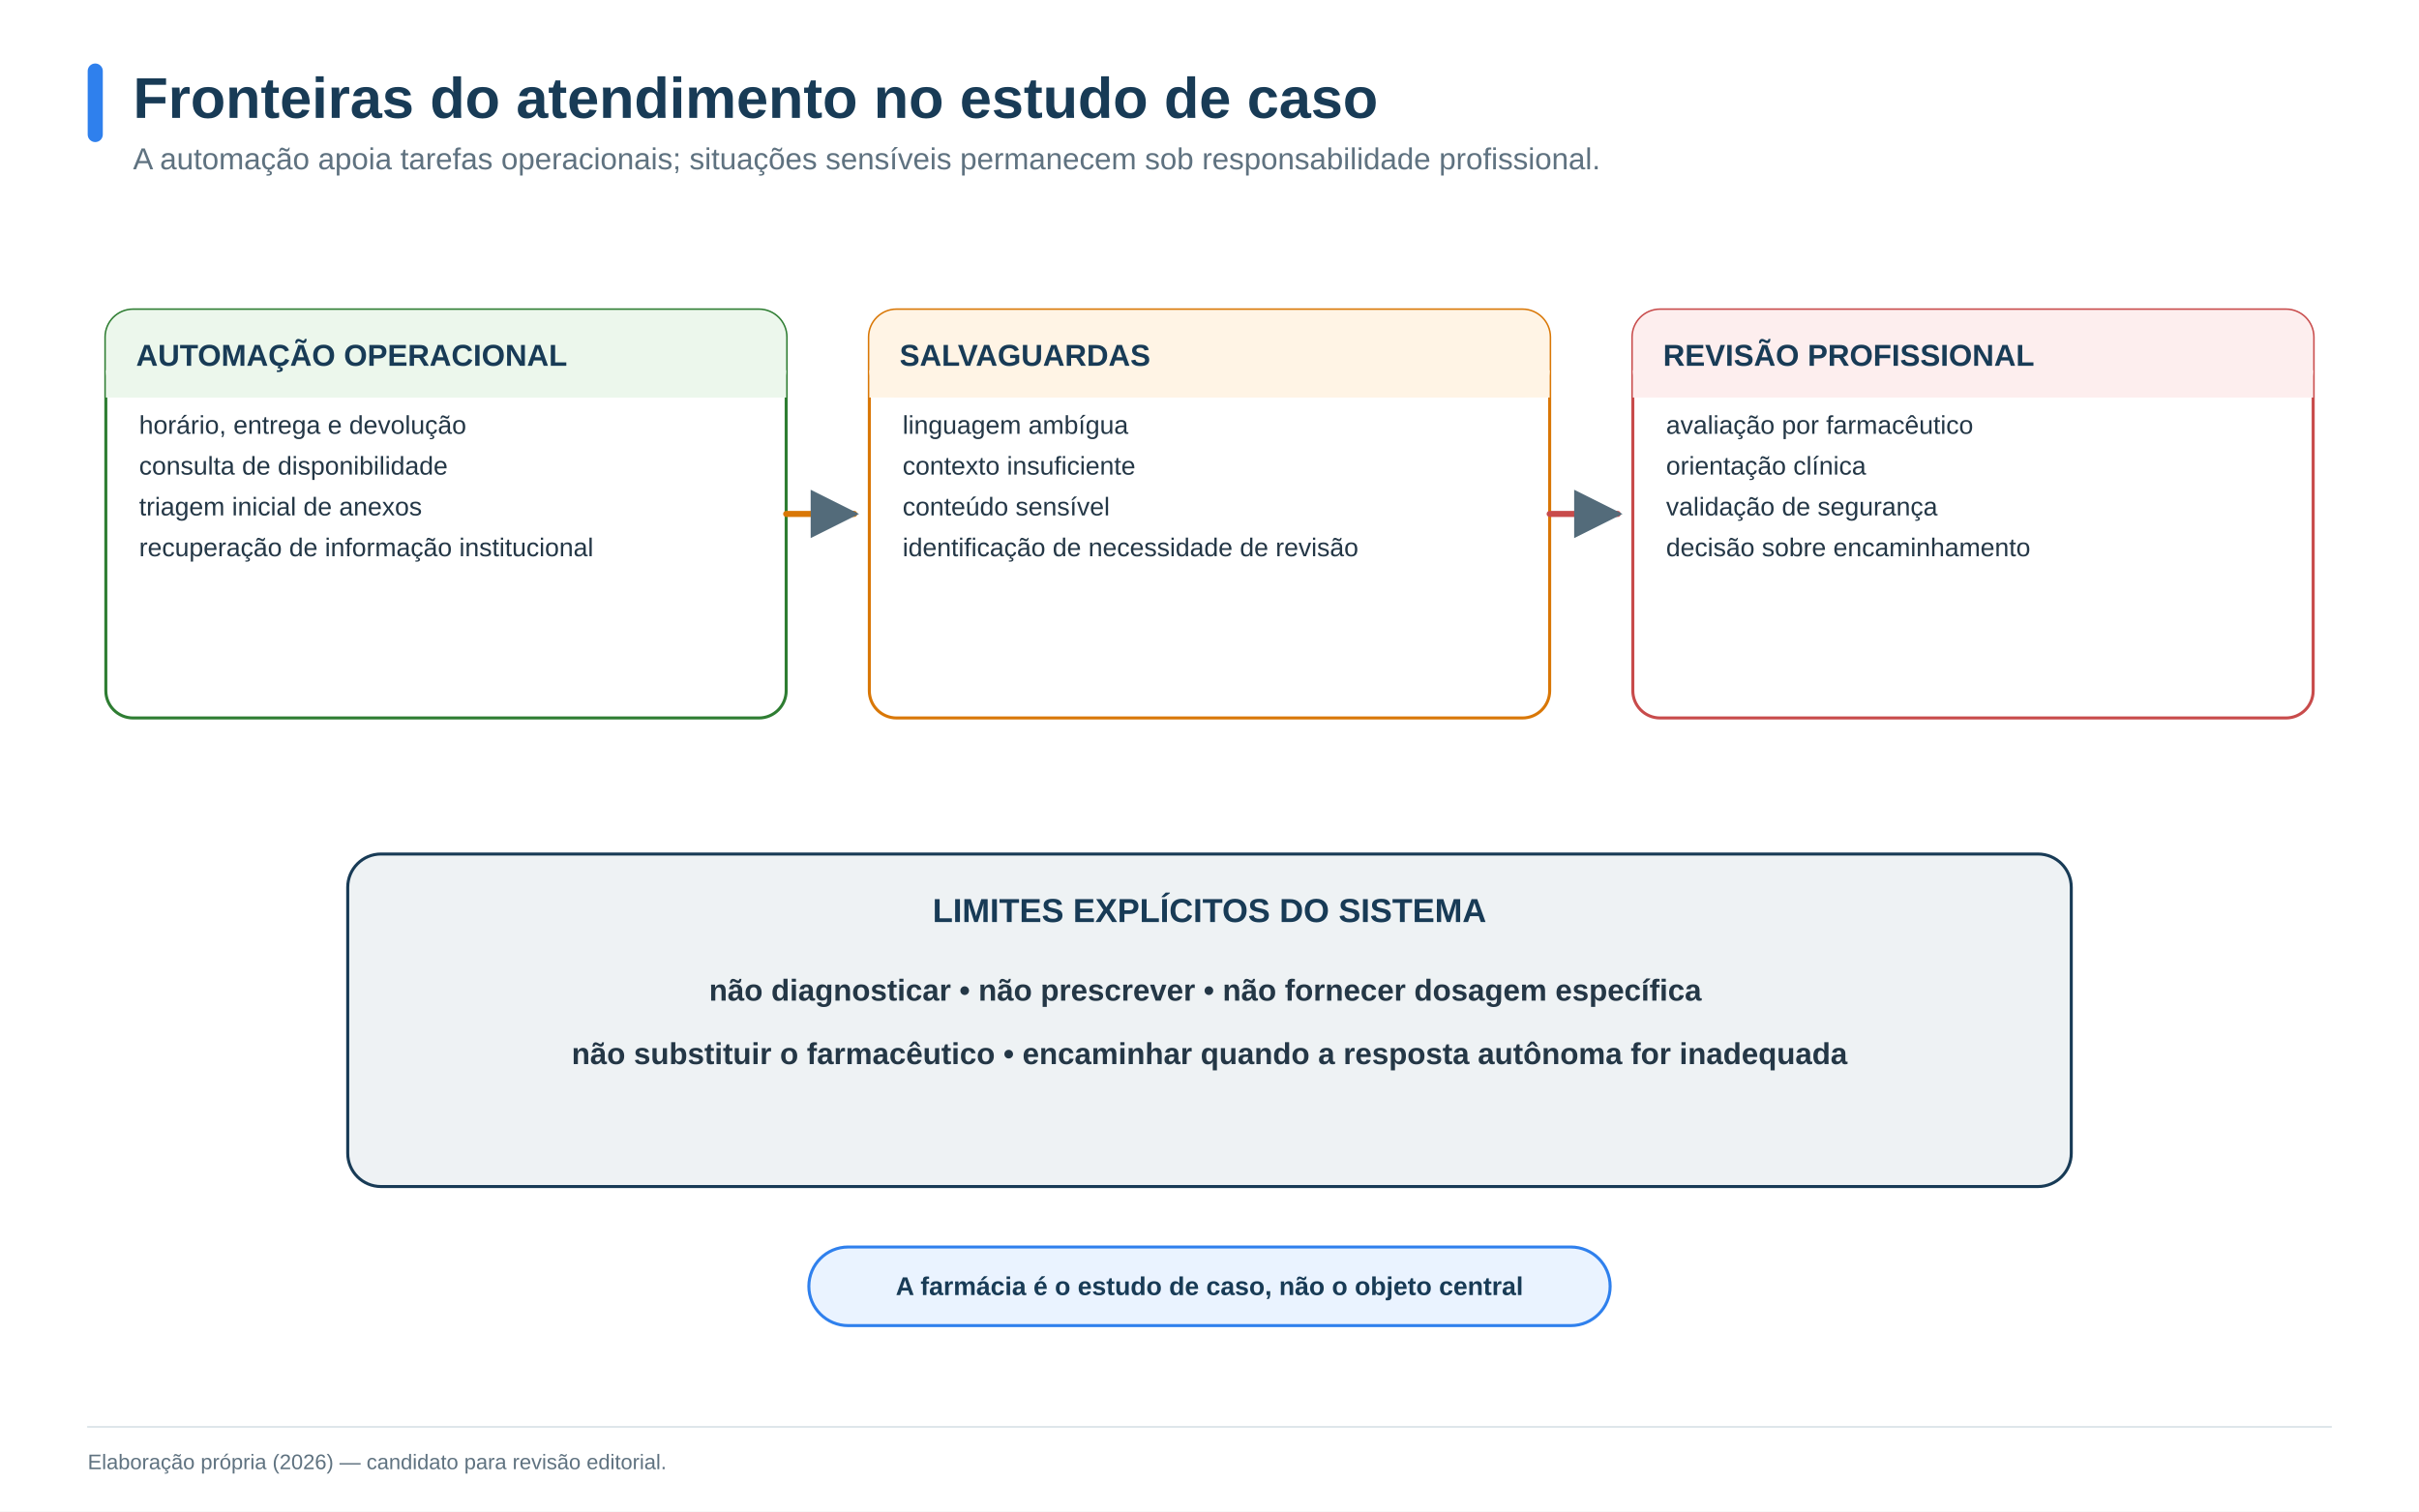
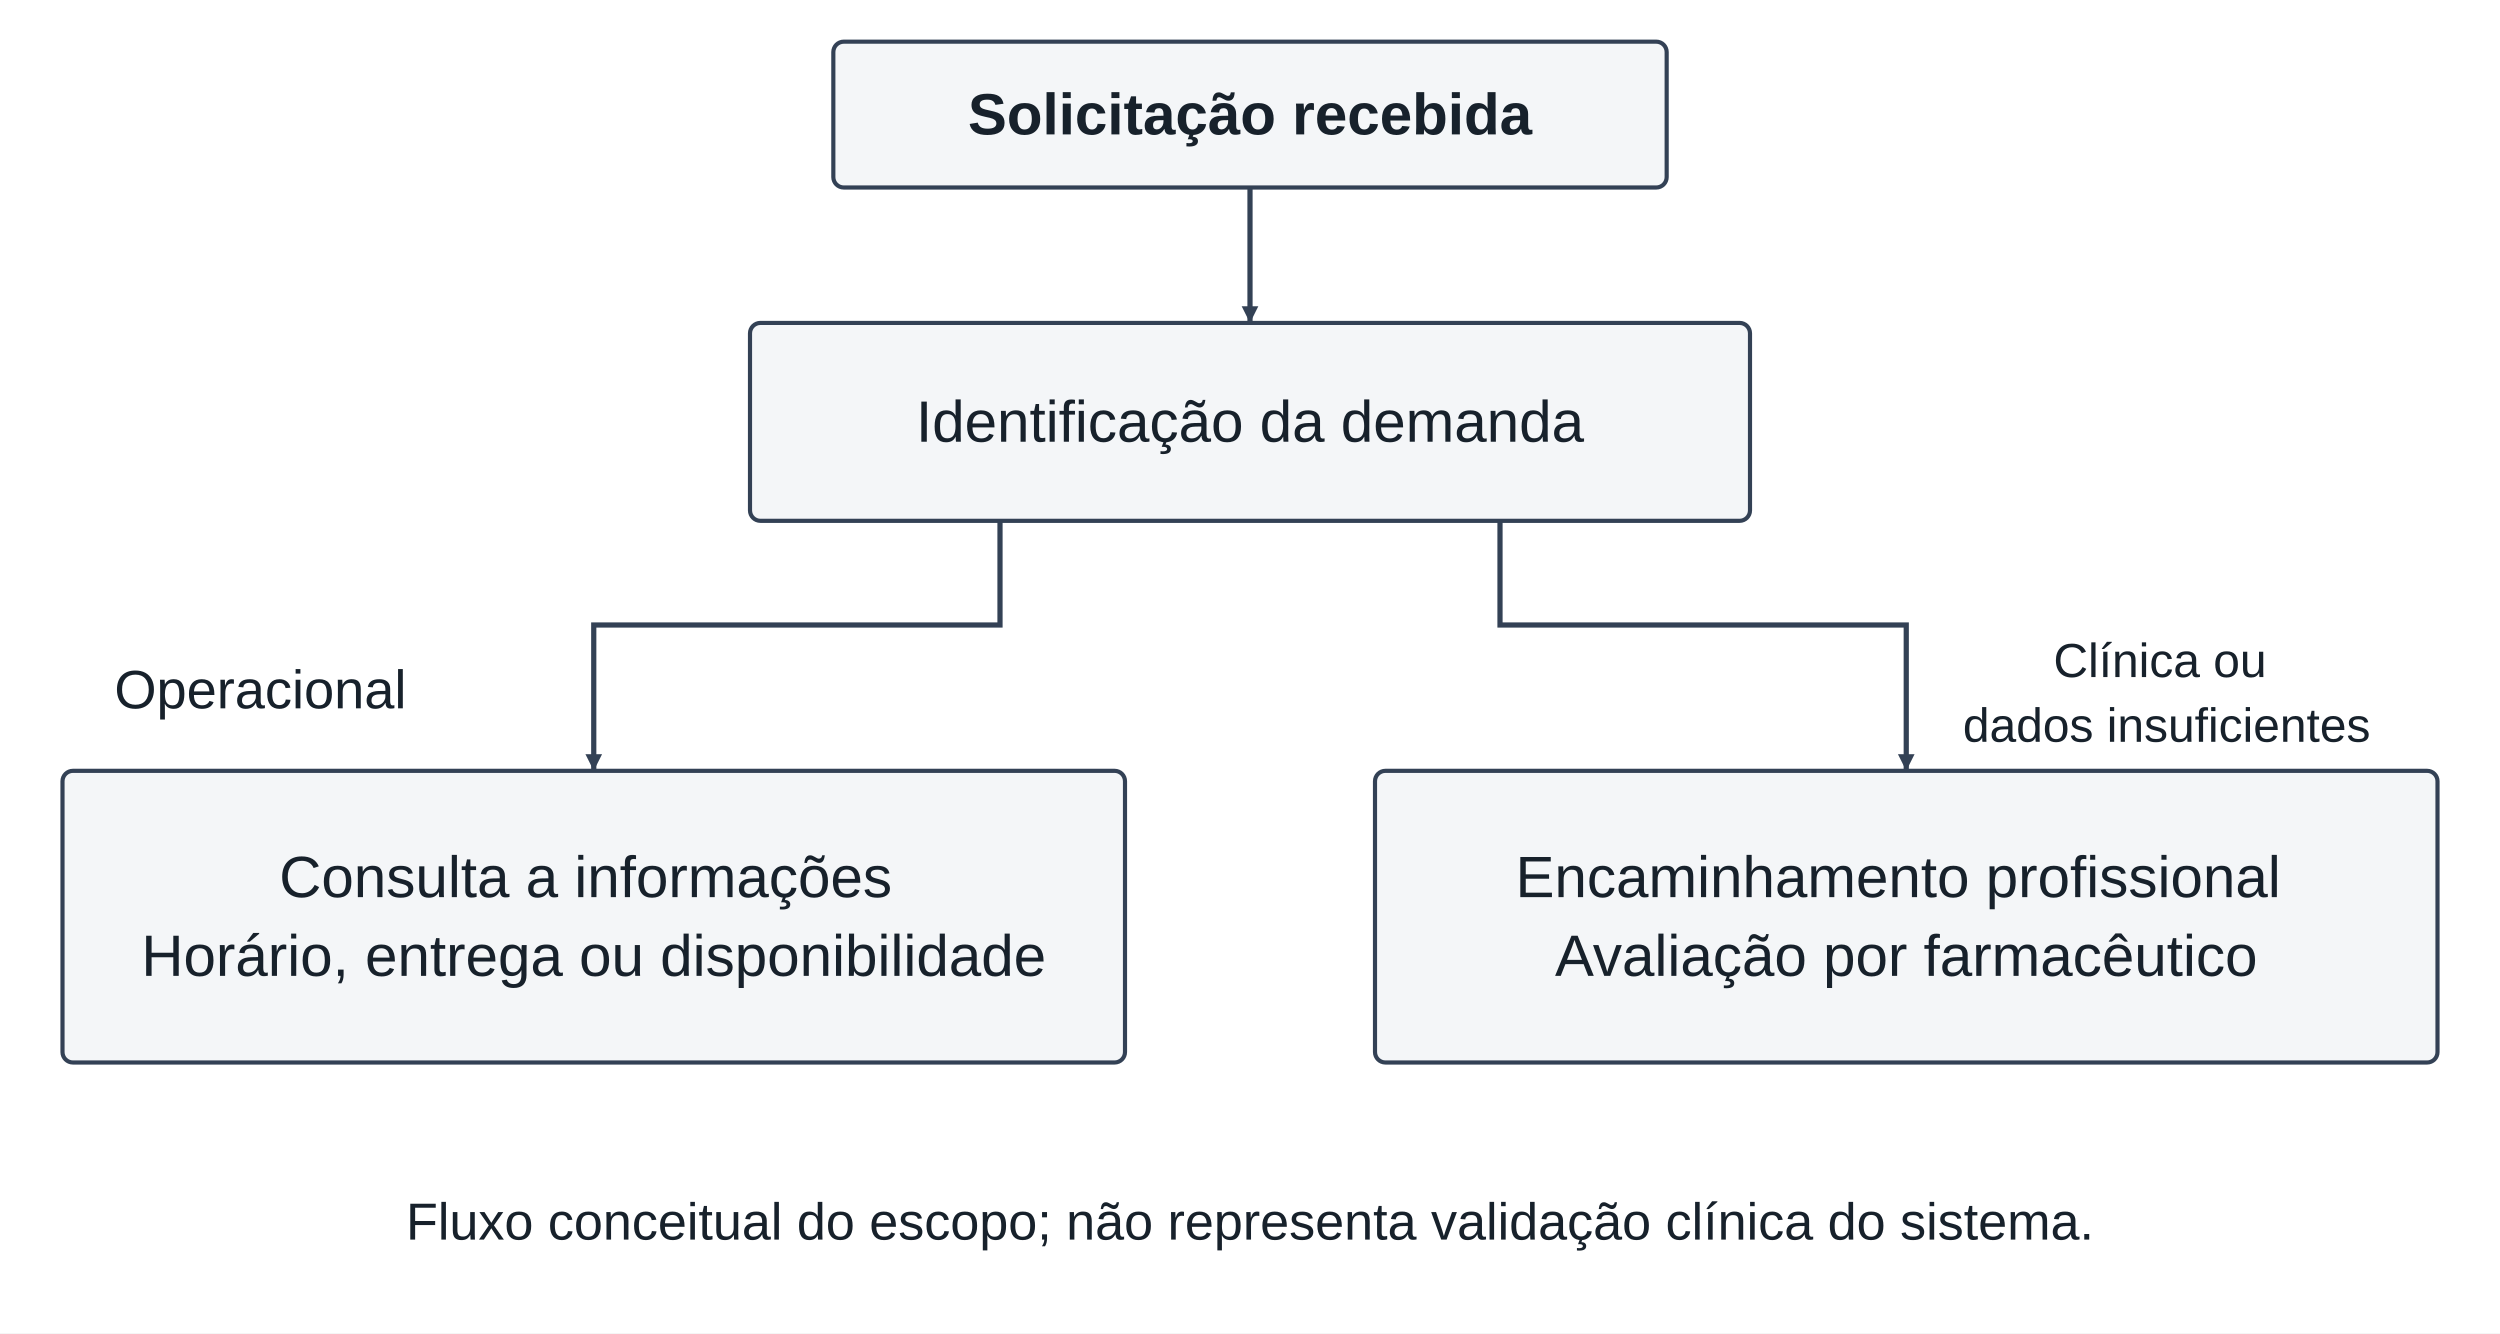
- <svg xmlns="http://www.w3.org/2000/svg" width="1600" height="1000" viewBox="0 0 1600 1000" role="img" aria-labelledby="title desc">
+ <svg xmlns="http://www.w3.org/2000/svg" width="1200" height="640" viewBox="0 0 1200 640" role="img" aria-labelledby="title desc">
  <defs>
-     <marker id="arrow" viewBox="0 0 10 10" refX="9" refY="5" markerWidth="8" markerHeight="8" orient="auto-start-reverse">
-       <path d="M 0 0 L 10 5 L 0 10 z" fill="#536B7A" />
+     <marker id="a" markerWidth="9" markerHeight="9" refX="8" refY="4" orient="auto" markerUnits="userSpaceOnUse">
+       <path d="M0,0 L8,4 L0,8 Z" fill="#334155" />
    </marker>
-     <marker id="arrowBlue" viewBox="0 0 10 10" refX="9" refY="5" markerWidth="8" markerHeight="8" orient="auto-start-reverse">
-       <path d="M 0 0 L 10 5 L 0 10 z" fill="#2F80ED" />
-     </marker>
-     <style>
-                 text { font-family: Arial, Helvetica, sans-serif; }
-                 .title { font-size: 38px; font-weight: 700; fill: #183B56; }
-                 .subtitle { font-size: 20px; fill: #5F7280; }
-                 .label { font-size: 22px; font-weight: 700; }
-                 .body { font-size: 18px; }
-                 .small { font-size: 15px; }
-                 .tiny { font-size: 13px; }
-               </style>
  </defs>
-   <rect width="1600" height="1000" fill="#FFFFFF" />
-   <rect x="58" y="42" width="10" height="52" rx="5" fill="#2F80ED" />
-   <text x="88" y="78" class="title">Fronteiras do atendimento no estudo de caso</text>
-   <text x="88" y="112" class="subtitle">A automação apoia tarefas operacionais; situações sensíveis permanecem sob responsabilidade profissional.</text>
-   <rect x="70" y="205" width="450" height="270" rx="18" fill="#FFFFFF" stroke="#2E7D32" stroke-width="2" />
-   <rect x="70" y="205" width="450" height="58" rx="18" fill="#ECF7EC" />
-   <rect x="70" y="245" width="450" height="18" fill="#ECF7EC" />
-   <text x="90" y="242" font-size="20" font-weight="700" fill="#183B56" text-anchor="start" font-style="normal">
-     <tspan x="90" dy="0">AUTOMAÇÃO OPERACIONAL</tspan>
-   </text>
-   <text x="92" y="287" font-size="17" font-weight="400" fill="#243746" text-anchor="start" font-style="normal">
-     <tspan x="92" dy="0">horário, entrega e devolução</tspan>
-     <tspan x="92" dy="27">consulta de disponibilidade</tspan>
-     <tspan x="92" dy="27">triagem inicial de anexos</tspan>
-     <tspan x="92" dy="27">recuperação de informação institucional</tspan>
-   </text>
-   <rect x="575" y="205" width="450" height="270" rx="18" fill="#FFFFFF" stroke="#D97706" stroke-width="2" />
-   <rect x="575" y="205" width="450" height="58" rx="18" fill="#FFF4E5" />
-   <rect x="575" y="245" width="450" height="18" fill="#FFF4E5" />
-   <text x="595" y="242" font-size="20" font-weight="700" fill="#183B56" text-anchor="start" font-style="normal">
-     <tspan x="595" dy="0">SALVAGUARDAS</tspan>
-   </text>
-   <text x="597" y="287" font-size="17" font-weight="400" fill="#243746" text-anchor="start" font-style="normal">
-     <tspan x="597" dy="0">linguagem ambígua</tspan>
-     <tspan x="597" dy="27">contexto insuficiente</tspan>
-     <tspan x="597" dy="27">conteúdo sensível</tspan>
-     <tspan x="597" dy="27">identificação de necessidade de revisão</tspan>
-   </text>
-   <rect x="1080" y="205" width="450" height="270" rx="18" fill="#FFFFFF" stroke="#C84B4B" stroke-width="2" />
-   <rect x="1080" y="205" width="450" height="58" rx="18" fill="#FDEEEE" />
-   <rect x="1080" y="245" width="450" height="18" fill="#FDEEEE" />
-   <text x="1100" y="242" font-size="20" font-weight="700" fill="#183B56" text-anchor="start" font-style="normal">
-     <tspan x="1100" dy="0">REVISÃO PROFISSIONAL</tspan>
-   </text>
-   <text x="1102" y="287" font-size="17" font-weight="400" fill="#243746" text-anchor="start" font-style="normal">
-     <tspan x="1102" dy="0">avaliação por farmacêutico</tspan>
-     <tspan x="1102" dy="27">orientação clínica</tspan>
-     <tspan x="1102" dy="27">validação de segurança</tspan>
-     <tspan x="1102" dy="27">decisão sobre encaminhamento</tspan>
-   </text>
-   <line x1="520" y1="340" x2="565" y2="340" stroke="#D97706" stroke-width="4" stroke-linecap="round" marker-end="url(#arrow)" />
-   <line x1="1025" y1="340" x2="1070" y2="340" stroke="#C84B4B" stroke-width="4" stroke-linecap="round" marker-end="url(#arrow)" />
-   <rect x="230" y="565" width="1140" height="220" rx="22" fill="#EEF2F4" stroke="#183B56" stroke-width="2" />
-   <text x="800" y="610" font-size="22" font-weight="700" fill="#183B56" text-anchor="middle" font-style="normal">
-     <tspan x="800" dy="0">LIMITES EXPLÍCITOS DO SISTEMA</tspan>
-   </text>
-   <text x="800" y="662" font-size="20" font-weight="600" fill="#243746" text-anchor="middle" font-style="normal">
-     <tspan x="800" dy="0">não diagnosticar  •  não prescrever  •  não fornecer dosagem específica</tspan>
-     <tspan x="800" dy="42">não substituir o farmacêutico  •  encaminhar quando a resposta autônoma for inadequada</tspan>
-   </text>
-   <rect x="535" y="825" width="530" height="52" rx="26.0" fill="#EAF3FF" stroke="#2F80ED" stroke-width="2" />
-   <text x="800.0" y="856.78" font-size="17" font-weight="700" fill="#183B56" text-anchor="middle" font-style="normal">
-     <tspan x="800.0" dy="0">A farmácia é o estudo de caso, não o objeto central</tspan>
-   </text>
-   <line x1="58" y1="944" x2="1542" y2="944" stroke="#D6E0E5" stroke-width="1" stroke-linecap="round" />
-   <text x="58" y="972" font-size="14" font-weight="400" fill="#5F7280" text-anchor="start" font-style="normal">
-     <tspan x="58" dy="0">Elaboração própria (2026) — candidato para revisão editorial.</tspan>
-   </text>
+   <rect width="1200" height="640" fill="white" />
+   <g font-family="Arial, Helvetica, sans-serif" fill="#17212b">
+     <polyline points="600,90 600,155" fill="none" stroke="#334155" stroke-width="2.5" marker-end="url(#a)" />
+     <polyline points="480,250 480,300 285,300 285,370" fill="none" stroke="#334155" stroke-width="2.5" marker-end="url(#a)" />
+     <polyline points="720,250 720,300 915,300 915,370" fill="none" stroke="#334155" stroke-width="2.5" marker-end="url(#a)" />
+     <rect x="400" y="20" width="400" height="70" rx="5" fill="#f4f6f8" stroke="#334155" stroke-width="2" />
+     <text x="600.0" y="64.52" font-size="28" font-weight="700" text-anchor="middle">
+       <tspan x="600.0" dy="0">Solicitação recebida</tspan>
+     </text>
+     <rect x="360" y="155" width="480" height="95" rx="5" fill="#f4f6f8" stroke="#334155" stroke-width="2" />
+     <text x="600.0" y="212.02" font-size="28" font-weight="400" text-anchor="middle">
+       <tspan x="600.0" dy="0">Identificação da demanda</tspan>
+     </text>
+     <text x="125" y="340" font-size="26" font-weight="400" text-anchor="middle">
+       <tspan x="125" dy="0">Operacional</tspan>
+     </text>
+     <text x="1040" y="325" font-size="23" font-weight="400" text-anchor="middle">
+       <tspan x="1040" dy="0">Clínica ou</tspan>
+       <tspan x="1040" dy="31.05">dados insuficientes</tspan>
+     </text>
+     <rect x="30" y="370" width="510" height="140" rx="5" fill="#f4f6f8" stroke="#334155" stroke-width="2" />
+     <text x="285.0" y="430.62" font-size="28" font-weight="400" text-anchor="middle">
+       <tspan x="285.0" dy="0">Consulta a informações</tspan>
+       <tspan x="285.0" dy="37.8">Horário, entrega ou disponibilidade</tspan>
+     </text>
+     <rect x="660" y="370" width="510" height="140" rx="5" fill="#f4f6f8" stroke="#334155" stroke-width="2" />
+     <text x="915.0" y="430.62" font-size="28" font-weight="400" text-anchor="middle">
+       <tspan x="915.0" dy="0">Encaminhamento profissional</tspan>
+       <tspan x="915.0" dy="37.8">Avaliação por farmacêutico</tspan>
+     </text>
+     <text x="600" y="595" font-size="25" font-weight="400" text-anchor="middle">
+       <tspan x="600" dy="0">Fluxo conceitual do escopo; não representa validação clínica do sistema.</tspan>
+     </text>
+   </g>
</svg>
